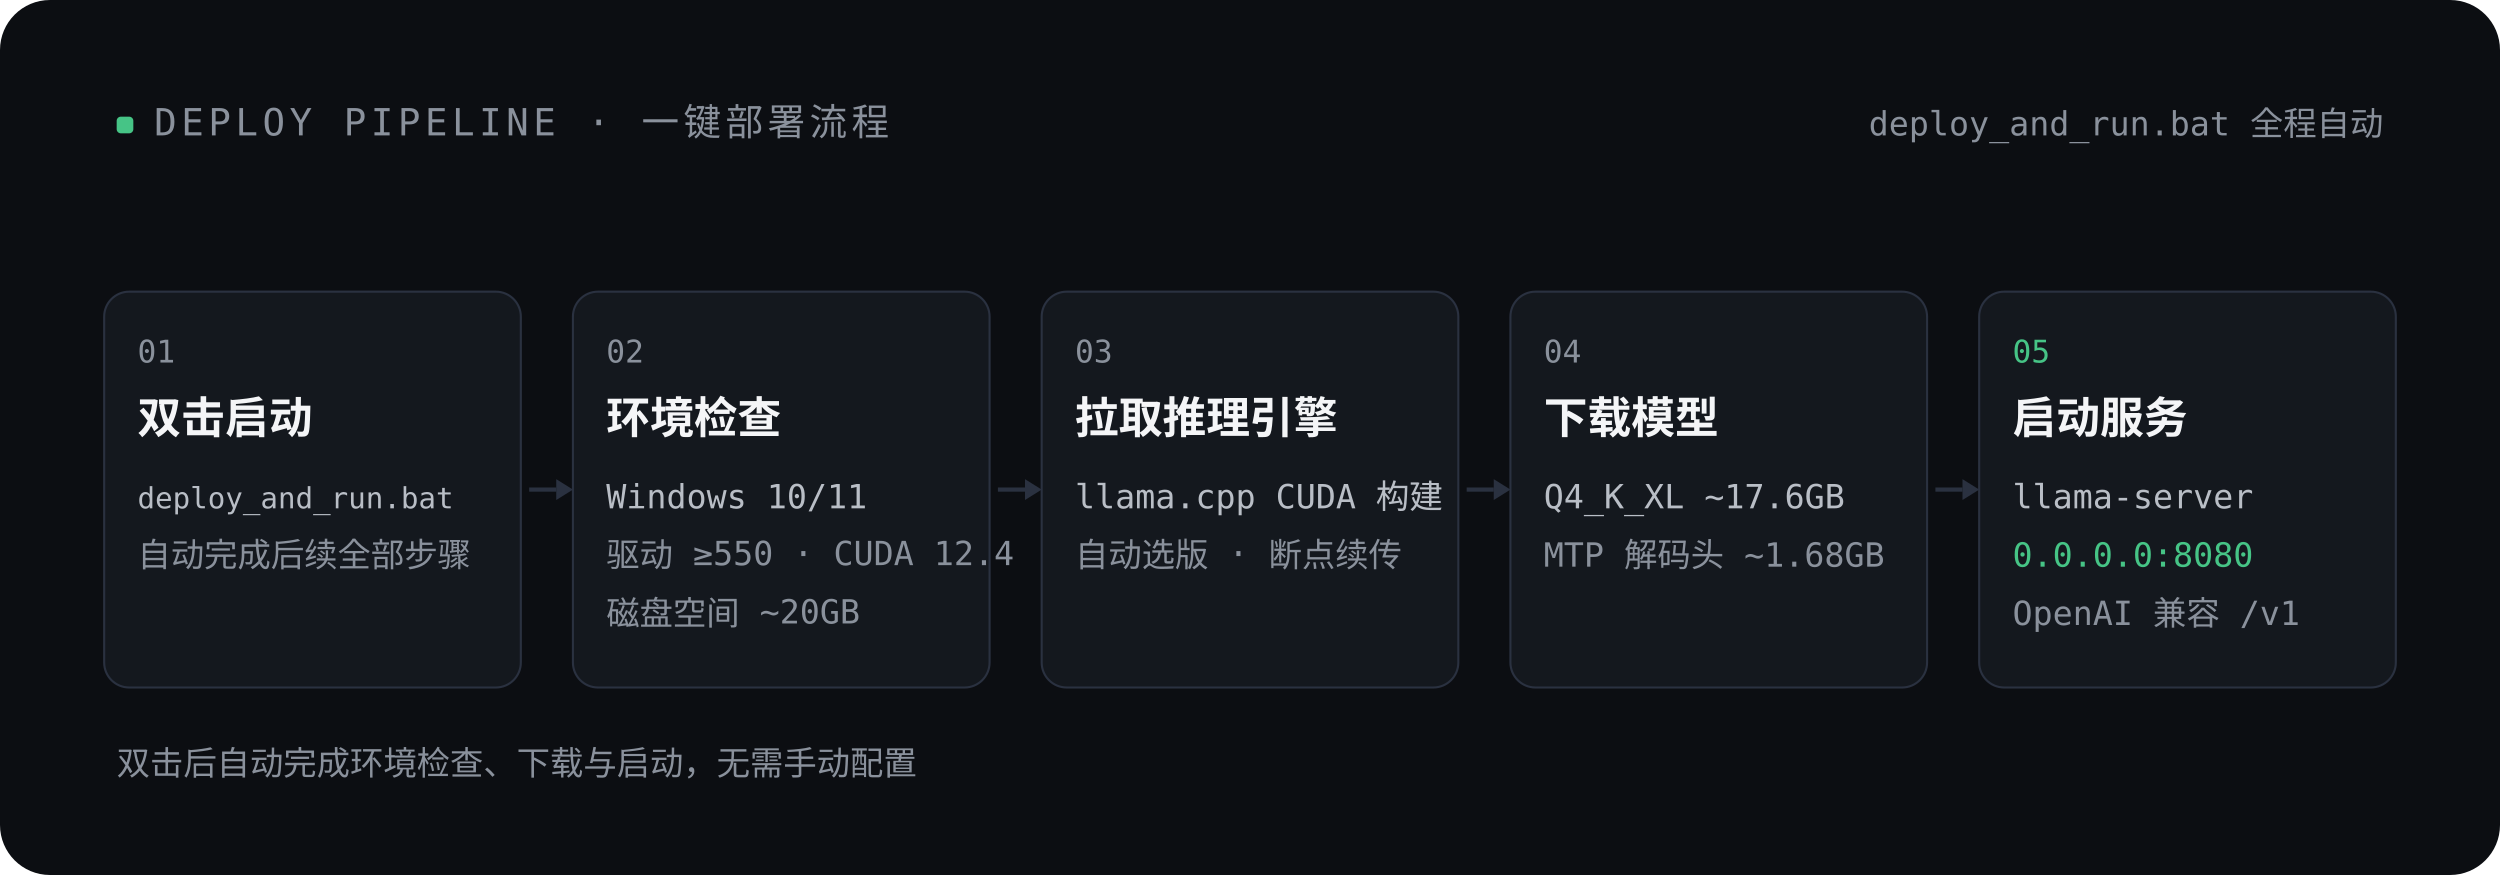
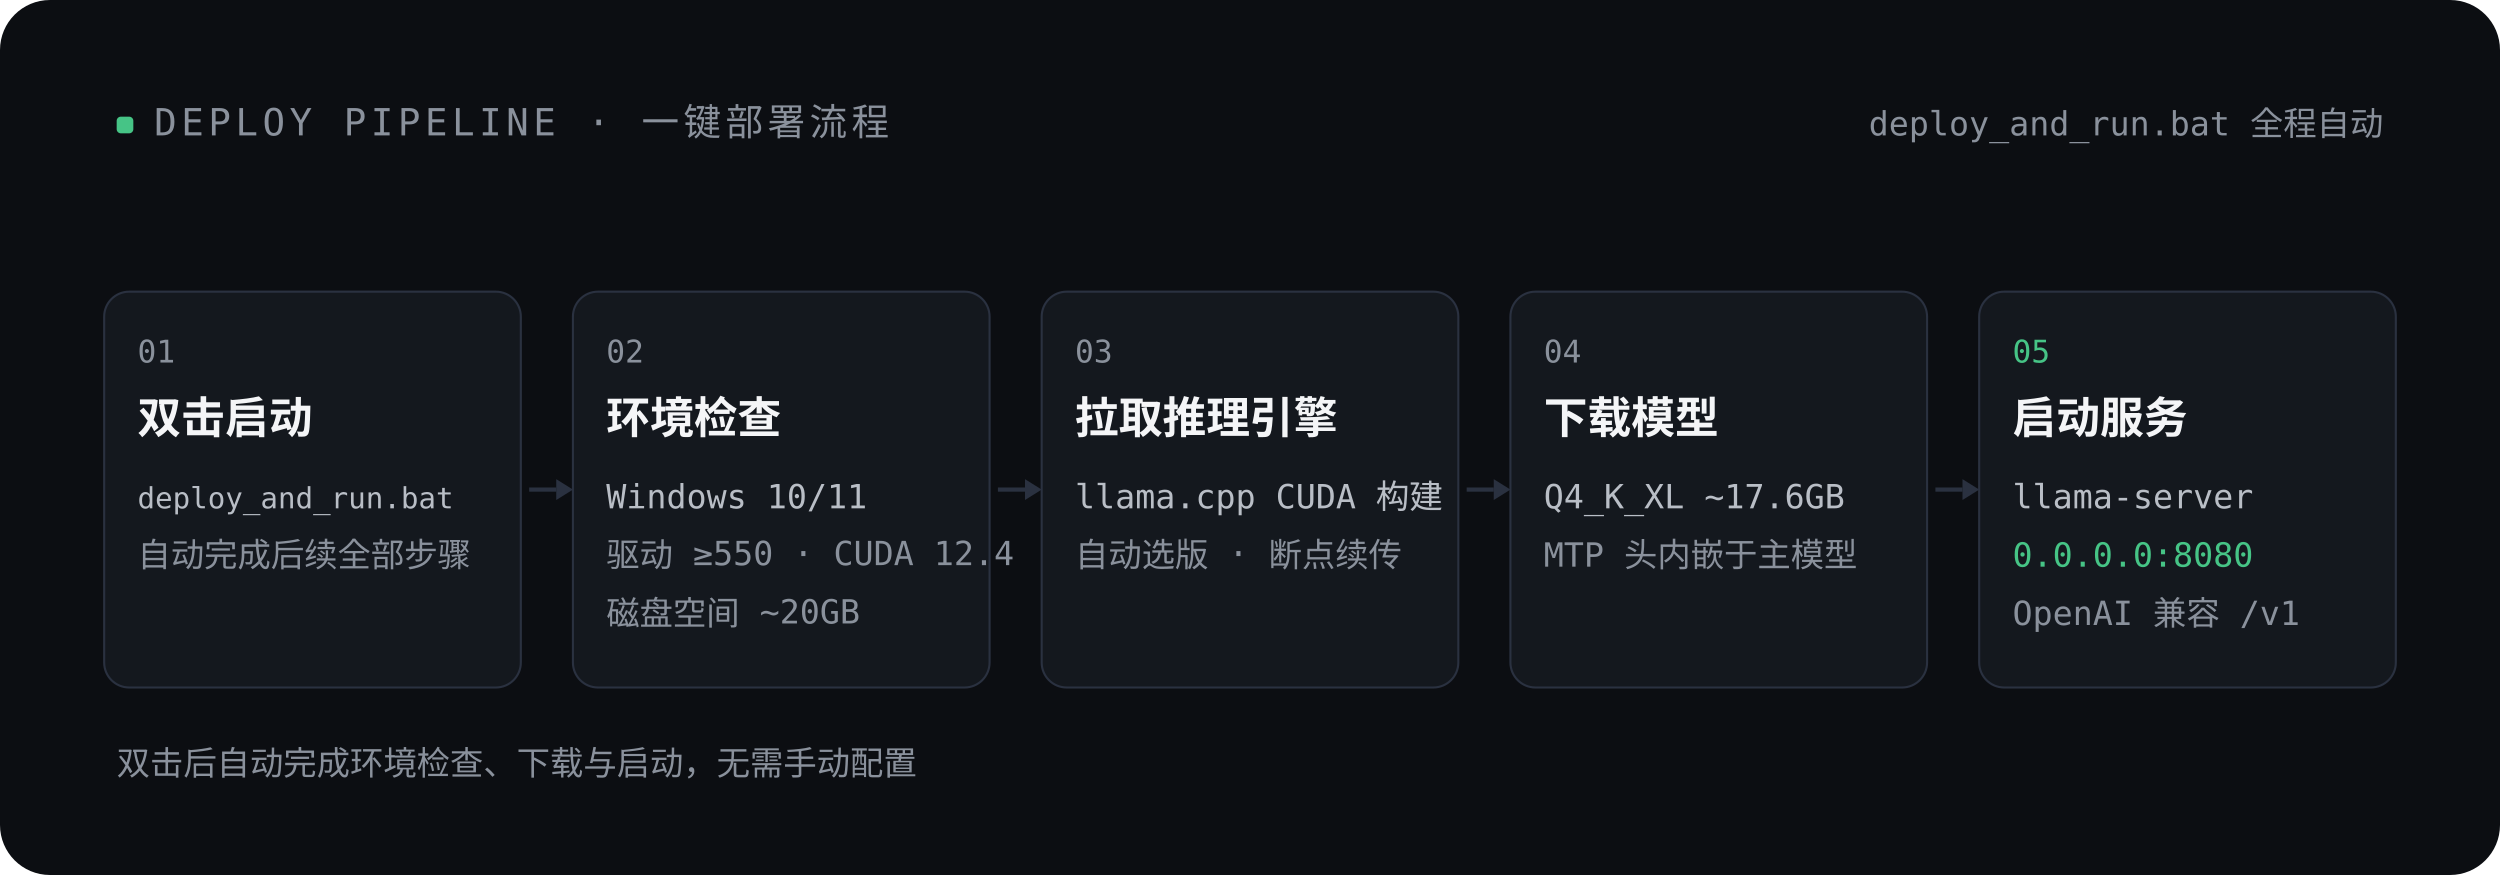
<svg xmlns="http://www.w3.org/2000/svg" width="1200" height="420" viewBox="0 0 1200 420" role="img" aria-labelledby="df-title df-desc">
  <defs>
    <style>
      .sans { font-family: -apple-system, BlinkMacSystemFont, 'Segoe UI', 'PingFang SC', 'Microsoft YaHei', sans-serif; }
      .mono { font-family: ui-monospace, SFMono-Regular, Menlo, Consolas, monospace; }
    </style>
  </defs>
  <rect width="1200" height="420" rx="24" fill="#0C0E12" />
  <rect x="56" y="56" width="8" height="8" rx="2" fill="#46C486" />
  <text x="74" y="65" class="mono" font-size="18" letter-spacing="0.12em" fill="#8A919C">DEPLOY PIPELINE · 一键部署流程</text>
  <text x="1144" y="65" class="mono" font-size="16" fill="#8A919C" text-anchor="end">deploy_and_run.bat 全程自动</text>
  <g id="arrows" stroke="#2A3140" stroke-width="2">
    <line x1="254" y1="235" x2="267" y2="235" />
    <line x1="479" y1="235" x2="492" y2="235" />
    <line x1="704" y1="235" x2="717" y2="235" />
    <line x1="929" y1="235" x2="942" y2="235" />
  </g>
  <g id="arrowheads" fill="#2A3140">
    <path d="M275 235 L267 230 L267 240 Z" />
    <path d="M500 235 L492 230 L492 240 Z" />
    <path d="M725 235 L717 230 L717 240 Z" />
    <path d="M950 235 L942 230 L942 240 Z" />
  </g>
  <g id="stage-01">
    <rect x="50" y="140" width="200" height="190" rx="12" fill="#14181E" stroke="#2A3140" />
    <text x="66" y="174" class="mono" font-size="15" fill="#8A919C">01</text>
    <text x="66" y="208" class="sans" font-size="21" font-weight="600" fill="#F4F5F7">双击启动</text>
    <text x="66" y="244" class="mono" font-size="14" fill="#B9BEC6">deploy_and_run.bat</text>
    <text x="66" y="272" class="mono" font-size="16" fill="#8A919C">自动完成后续全部步骤</text>
  </g>
  <g id="stage-02">
    <rect x="275" y="140" width="200" height="190" rx="12" fill="#14181E" stroke="#2A3140" />
    <text x="291" y="174" class="mono" font-size="15" fill="#8A919C">02</text>
    <text x="291" y="208" class="sans" font-size="21" font-weight="600" fill="#F4F5F7">环境检查</text>
    <text x="291" y="244" class="mono" font-size="16" fill="#B9BEC6">Windows 10/11</text>
    <text x="291" y="272" class="mono" font-size="16" fill="#8A919C">驱动 ≥550 · CUDA 12.4</text>
    <text x="291" y="300" class="mono" font-size="16" fill="#8A919C">磁盘空间 ~20GB</text>
  </g>
  <g id="stage-03">
    <rect x="500" y="140" width="200" height="190" rx="12" fill="#14181E" stroke="#2A3140" />
    <text x="516" y="174" class="mono" font-size="15" fill="#8A919C">03</text>
    <text x="516" y="208" class="sans" font-size="21" font-weight="600" fill="#F4F5F7">拉取推理引擎</text>
    <text x="516" y="244" class="mono" font-size="16" fill="#B9BEC6">llama.cpp CUDA 构建</text>
    <text x="516" y="272" class="mono" font-size="16" fill="#8A919C">自动选版 · 断点续传</text>
  </g>
  <g id="stage-04">
    <rect x="725" y="140" width="200" height="190" rx="12" fill="#14181E" stroke="#2A3140" />
    <text x="741" y="174" class="mono" font-size="15" fill="#8A919C">04</text>
    <text x="741" y="208" class="sans" font-size="21" font-weight="600" fill="#F4F5F7">下载模型</text>
    <text x="741" y="244" class="mono" font-size="16" fill="#B9BEC6">Q4_K_XL ~17.6GB</text>
-     <text x="741" y="272" class="mono" font-size="16" fill="#8A919C">MTP 解码头 ~1.68GB</text>
+     <text x="741" y="272" class="mono" font-size="16" fill="#8A919C">MTP 头内嵌于主模型</text>
  </g>
  <g id="stage-05">
    <rect x="950" y="140" width="200" height="190" rx="12" fill="#14181E" stroke="#2A3140" />
    <text x="966" y="174" class="mono" font-size="15" fill="#46C486">05</text>
    <text x="966" y="208" class="sans" font-size="21" font-weight="600" fill="#F4F5F7">启动服务</text>
    <text x="966" y="244" class="mono" font-size="16" fill="#B9BEC6">llama-server</text>
    <text x="966" y="272" class="mono" font-size="16" fill="#46C486">0.0.0.0:8080</text>
    <text x="966" y="300" class="mono" font-size="16" fill="#8A919C">OpenAI 兼容 /v1</text>
  </g>
  <text x="56" y="372" class="mono" font-size="16" fill="#8A919C">双击后自动完成环境检查、下载与启动，无需手动配置</text>
</svg>
